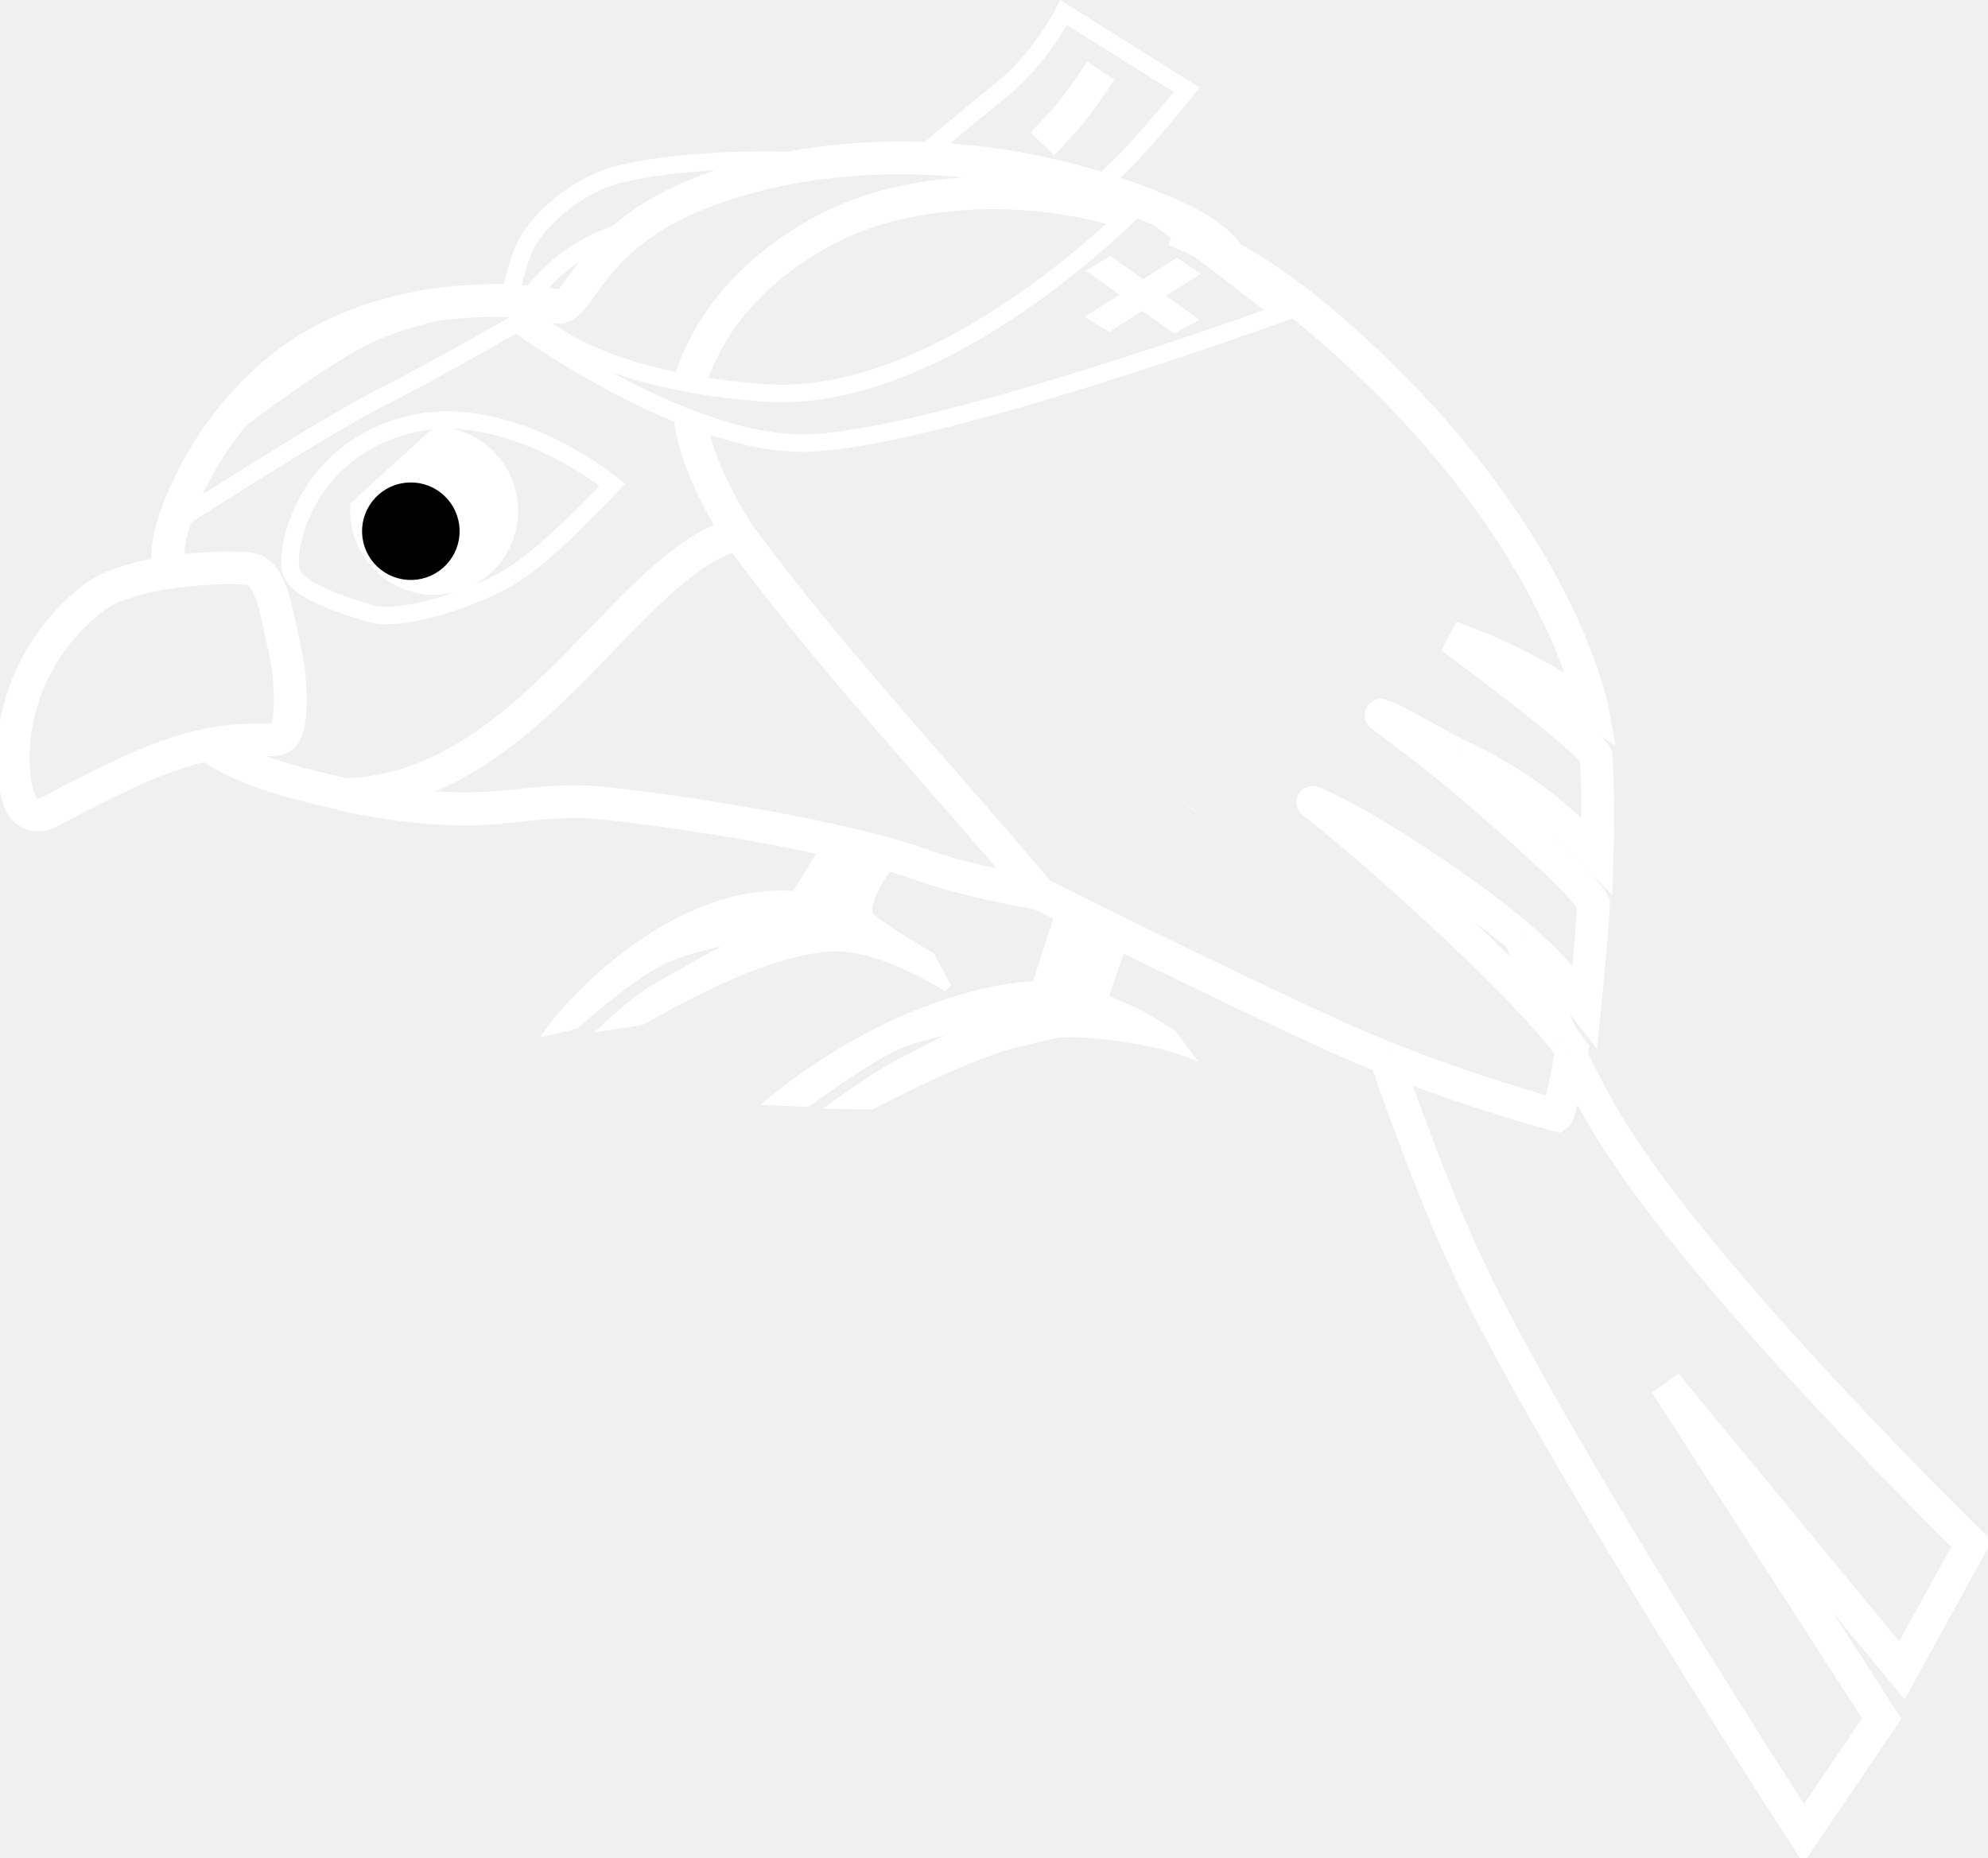
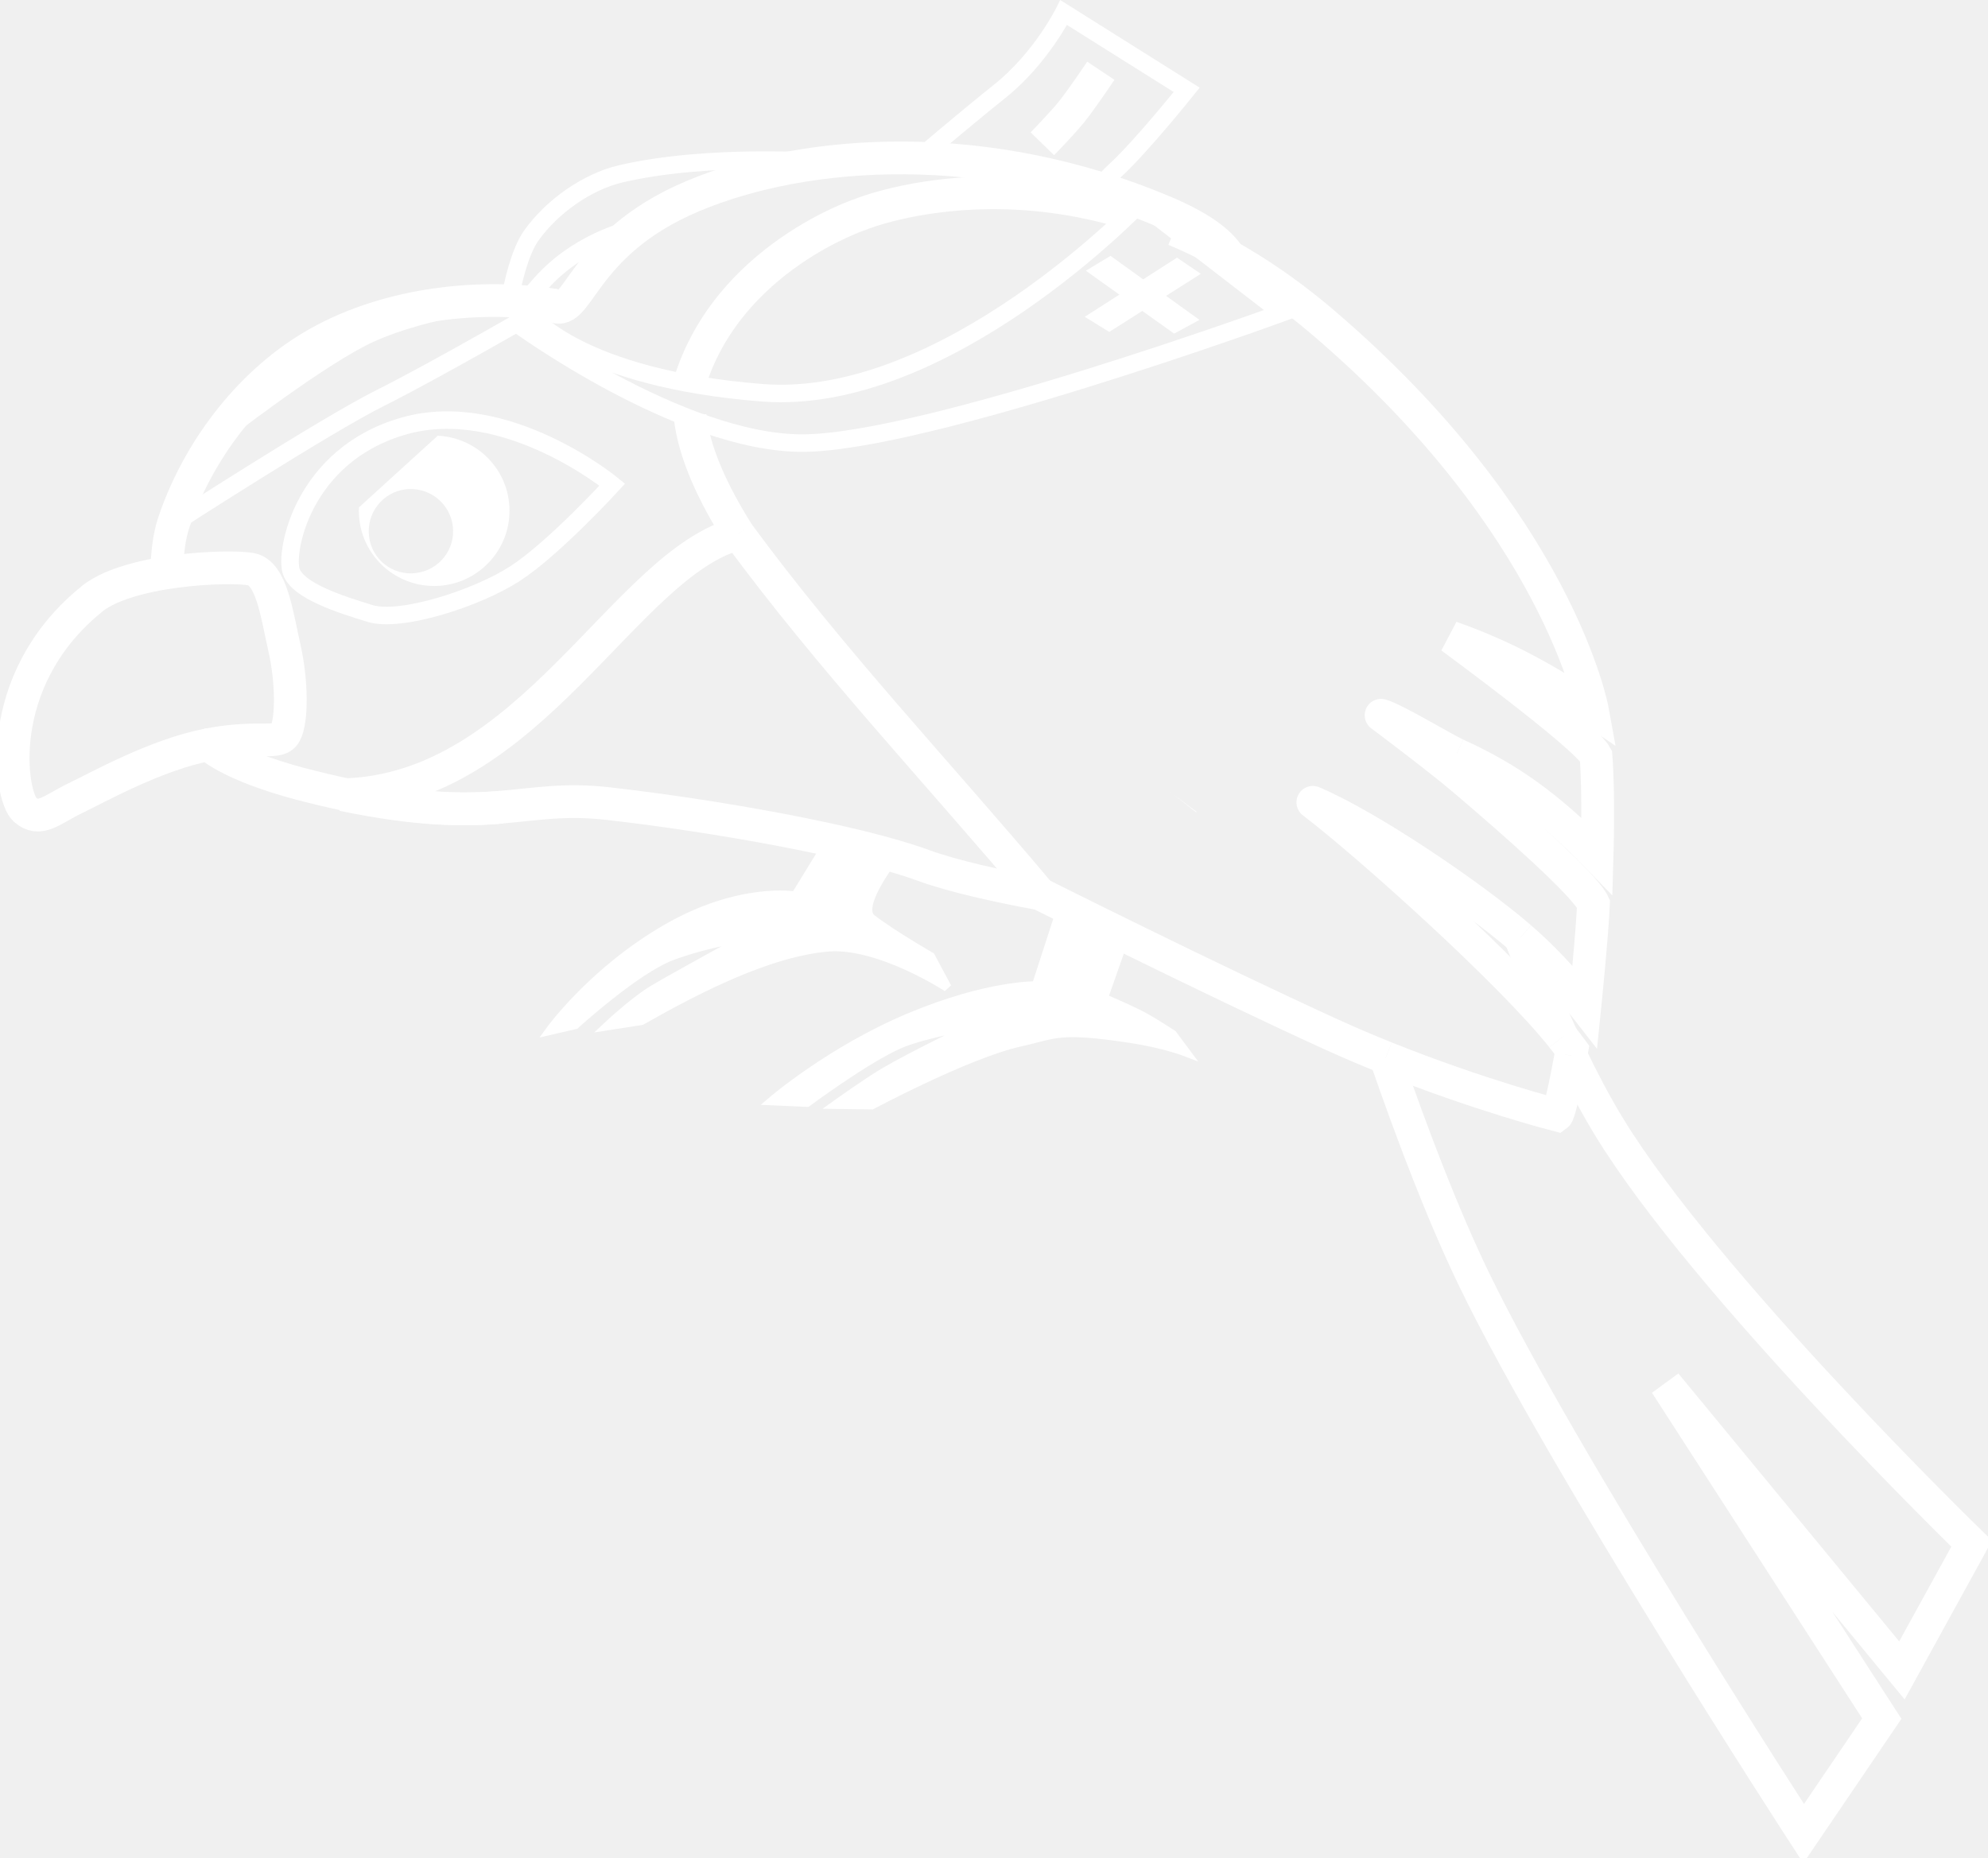
<svg xmlns="http://www.w3.org/2000/svg" width="227.079" height="212.2" id="svg2" version="1.1">
  <defs id="defs4" />
  <g id="layer1" transform="translate(-3068.897,2251.621)">
    <text xml:space="preserve" style="font-style:normal;font-variant:normal;font-weight:bold;font-stretch:normal;font-size:51.659px;line-height:125%;font-family:FreeSans;-inkscape-font-specification:'FreeSans Bold';text-align:end;letter-spacing:0px;word-spacing:0px;text-anchor:end;fill:#000000;fill-opacity:0;stroke:#000000;stroke-width:5.45;stroke-miterlimit:4;stroke-dasharray:none;stroke-opacity:1" x="475.832" y="900.471" id="text4257" transform="scale(1.141175,0.8762895)">
      <tspan x="475.832" y="900.471" style="font-style:normal;font-variant:normal;font-weight:bold;font-stretch:normal;font-family:Acme;-inkscape-font-specification:'Acme Bold';text-align:end;text-anchor:end;fill:#000000;fill-opacity:0;stroke:#000000;stroke-width:5.45;stroke-miterlimit:4;stroke-dasharray:none;stroke-opacity:1" id="tspan3008" />
    </text>
    <flowRoot xml:space="preserve" id="flowRoot4263" style="font-style:normal;font-weight:normal;font-size:12px;line-height:125%;font-family:Sans;letter-spacing:0px;word-spacing:0px;fill:#000000;fill-opacity:0;stroke:#000000;stroke-width:5.45;stroke-miterlimit:4;stroke-dasharray:none;stroke-opacity:1">
      <flowRegion id="flowRegion4265">
        <rect id="rect4267" width="313.147" height="343.452" x="-335.371" y="205.854" style="fill:#000000;fill-opacity:0;stroke:#000000;stroke-width:5.45;stroke-miterlimit:4;stroke-dasharray:none;stroke-opacity:1" />
      </flowRegion>
      <flowPara id="flowPara4269" />
    </flowRoot>
    <g id="g10119" transform="matrix(0.3710739,-0.0471644,0.0471644,0.3710739,2024.143,-1255.53)" style="fill:#000000;fill-opacity:0;stroke:#ffffff;stroke-width:10;stroke-miterlimit:4;stroke-dasharray:none;stroke-opacity:1">
      <path d="m 3416.715,-2205.802 c 0,0 6.815,-5.432 9.956,-8.444 3.745,-3.591 10.56,-11.437 10.56,-11.437" style="fill:#000000;fill-opacity:0;stroke:#ffffff;stroke-width:10;stroke-linecap:butt;stroke-linejoin:miter;stroke-miterlimit:4;stroke-dasharray:none;stroke-opacity:1" id="path4185" />
      <path style="fill:#000000;fill-opacity:0;stroke:#ffffff;stroke-width:5.347;stroke-linecap:butt;stroke-linejoin:miter;stroke-miterlimit:4;stroke-dasharray:none;stroke-opacity:1" d="m 282.959,45.809 c -3.071,-0.303 -5.148,-0.46 -5.148,-0.46 l 0,0 c 0,0 12.182,-10.459 24.622,-20.439 12.439,-9.98 19.372,-23.909 19.372,-23.909 l 37.555,23.6 c 0,0 -13.975,17.454 -21.842,24.64 -1.396,1.275 -3.315,3.306 -5.078,5.241" id="path4524" transform="matrix(0.9920191,0.1260881,-0.1260881,0.9920191,3109.121,-2286.313)" />
      <path style="fill:#000000;fill-opacity:0;stroke:#ffffff;stroke-width:10;stroke-linecap:butt;stroke-linejoin:miter;stroke-miterlimit:4;stroke-dasharray:none;stroke-opacity:1" d="m 161.634,92.007 c 0.014,-0.004 0.022,-0.007 0.022,-0.007" id="path4659" transform="matrix(0.9920191,0.1260881,-0.1260881,0.9920191,3109.121,-2286.313)" />
      <path style="fill:#000000;fill-opacity:0;stroke:#ffffff;stroke-width:5.347;stroke-linecap:butt;stroke-linejoin:miter;stroke-miterlimit:4;stroke-dasharray:none;stroke-opacity:1" d="m 152.378,89.992 c 1.198,-6.675 3.392,-16.034 6.845,-20.877 6.399,-8.976 17.135,-16.446 27.194,-18.819 27.225,-6.423 63.313,-3.627 63.313,-3.627 0,0 -30.305,6.093 -44.469,12.022 -4.944,2.07 -13.882,8.113 -13.882,8.113 0,0 -15.882,2.863 -28.134,15.766 -2.61,2.749 -4.18,4.754 -5.035,6.209" id="path4655" transform="matrix(0.9920191,0.1260881,-0.1260881,0.9920191,3109.121,-2286.313)" />
      <path style="fill:#000000;fill-opacity:0;stroke:#ffffff;stroke-width:10;stroke-linecap:butt;stroke-linejoin:miter;stroke-miterlimit:4;stroke-dasharray:none;stroke-opacity:1" d="m 314.553,270.178 c -12.596,-2.328 -26.544,-5.366 -35.696,-8.727 -20.393,-7.489 -63.653,-15.139 -96.079,-18.832 -26.866,-3.06 -34.435,6.923 -81.073,-2.697 l 0,0 m 0,0 c 57.25,-1.397 86.046,-70.668 120.754,-79.783" id="path4534" transform="matrix(0.9920191,0.1260881,-0.1260881,0.9920191,3109.121,-2286.313)" />
      <path style="fill:#ffffff;fill-opacity:1;stroke:#ffffff;stroke-width:2.673;stroke-linecap:butt;stroke-linejoin:miter;stroke-miterlimit:4;stroke-dasharray:none;stroke-opacity:1" d="m 250.268,253.821 -10.408,16.963 c 0,0 -16.858,-2.98 -39.377,10.017 -22.518,12.998 -35.577,31.139 -35.577,31.139 l 7.726,-1.786 c 0,0 18.498,-16.904 29.547,-21.023 11.049,-4.118 23.073,-5.794 23.073,-5.794 0,0 -24.024,13.161 -28.944,16.154 -5.856,3.564 -13.807,11.028 -13.807,11.028 l 10.355,-1.615 c 16.631,-9.425 38.973,-21.101 57.593,-22.488 15.61,-0.848 35.782,12.341 35.782,12.341 l -5.046,-9.429 c 0,0 -11.777,-6.762 -17.989,-11.573 -3.716,-2.878 2.09,-12.269 7.356,-19.353" id="path3011" transform="matrix(0.9920191,0.1260881,-0.1260881,0.9920191,3109.121,-2286.313)" />
      <path style="fill:#ffffff;fill-opacity:1;stroke:#ffffff;stroke-width:2.673;stroke-linecap:butt;stroke-linejoin:miter;stroke-miterlimit:4;stroke-dasharray:none;stroke-opacity:1" d="m 321.392,273.564 -7.995,24.652 c 0,0 -14.614,-0.377 -38.6,9.658 -23.986,10.035 -42.071,25.556 -42.071,25.556 l 10.716,0.475 c 0,0 18.168,-13.517 28.483,-17.93 7.407,-3.169 23.436,-5.903 23.436,-5.903 0,0 -19.264,9.189 -28.442,14.606 -5.07,2.992 -14.656,9.854 -14.656,9.854 l 10.945,0.148 c 0,0 29.312,-15.684 45.343,-19.221 10.894,-2.404 11.365,-4.43 33.45,-1.119 10.329,1.549 17.05,4.135 17.05,4.135 l -4.026,-5.405 c 0,0 -5.924,-3.855 -9.039,-5.515 -3.891,-2.074 -12.014,-5.535 -12.014,-5.535 l 6.651,-18.939" id="path3013" transform="matrix(0.9920191,0.1260881,-0.1260881,0.9920191,3109.121,-2286.313)" />
      <path style="fill:#000000;fill-opacity:0;stroke:#ffffff;stroke-width:10;stroke-linecap:butt;stroke-linejoin:miter;stroke-miterlimit:4;stroke-dasharray:none;stroke-opacity:1" d="m 358.399,242.131 c -0.017,0.022 -0.034,0.043 -0.051,0.065" id="path4438" transform="matrix(0.9920191,0.1260881,-0.1260881,0.9920191,3109.121,-2286.313)" />
      <path style="fill:#000000;fill-opacity:0;stroke:#ffffff;stroke-width:10;stroke-linecap:butt;stroke-linejoin:miter;stroke-miterlimit:4;stroke-dasharray:none;stroke-opacity:1" d="m 47.885,172.161 c 0.127,-5.666 0.72,-11.007 2.086,-15.123 l 0,0 c 7.17,-21.612 22.502,-42.127 42.014,-53.863 21.288,-12.804 49.478,-16.458 73.391,-12.951 8.453,5.478 8.063,-18.343 43.074,-33.116 35.011,-14.773 90.091,-18.012 143.889,4.68 10.956,4.621 17.081,9.098 19.969,13.664" id="path4619" transform="matrix(0.9920191,0.1260881,-0.1260881,0.9920191,3109.121,-2286.313)" />
      <path style="fill:#000000;fill-opacity:0;stroke:#ffffff;stroke-width:10;stroke-linecap:round;stroke-linejoin:miter;stroke-miterlimit:4;stroke-dasharray:none;stroke-opacity:1" d="m 102.107,239.768 c -4.184,-0.892 -8.597,-1.938 -13.256,-3.155 -9.874,-2.579 -22.246,-6.937 -28.227,-12.006" id="path4436" transform="matrix(0.9920191,0.1260881,-0.1260881,0.9920191,3109.121,-2286.313)" />
      <path style="fill:#000000;fill-opacity:0;stroke:#ffffff;stroke-width:10;stroke-linecap:butt;stroke-linejoin:miter;stroke-miterlimit:4;stroke-dasharray:none;stroke-opacity:1" d="m 102.113,239.769 c -0.002,-4.1e-4 -0.004,-8.1e-4 -0.006,-10e-4" id="path4426" transform="matrix(0.9920191,0.1260881,-0.1260881,0.9920191,3109.121,-2286.313)" />
      <path style="fill:#000000;fill-opacity:0;stroke:#ffffff;stroke-width:10;stroke-linecap:butt;stroke-linejoin:miter;stroke-miterlimit:4;stroke-dasharray:none;stroke-opacity:1" d="m 124.105,243.357 c -6.554,-0.695 -13.84,-1.849 -21.992,-3.588" id="path4424" transform="matrix(0.9920191,0.1260881,-0.1260881,0.9920191,3109.121,-2286.313)" />
      <path style="fill:#000000;fill-opacity:0;stroke:#ffffff;stroke-width:10;stroke-linecap:butt;stroke-linejoin:miter;stroke-miterlimit:4;stroke-dasharray:none;stroke-opacity:1" d="m 124.902,243.44 c -0.265,-0.027 -0.53,-0.054 -0.797,-0.083" id="path4422" transform="matrix(0.9920191,0.1260881,-0.1260881,0.9920191,3109.121,-2286.313)" />
      <path style="fill:#000000;fill-opacity:0;stroke:#ffffff;stroke-width:10;stroke-linecap:butt;stroke-linejoin:miter;stroke-miterlimit:4;stroke-dasharray:none;stroke-opacity:1" d="m 133.11,244.057 c -2.601,-0.124 -5.334,-0.326 -8.208,-0.617" id="path4420" transform="matrix(0.9920191,0.1260881,-0.1260881,0.9920191,3109.121,-2286.313)" />
      <path style="fill:#000000;fill-opacity:0;stroke:#ffffff;stroke-width:10;stroke-linecap:butt;stroke-linejoin:miter;stroke-miterlimit:4;stroke-dasharray:none;stroke-opacity:1" d="m 137.832,244.2 c -1.525,-0.019 -3.098,-0.066 -4.722,-0.143" id="path4418" transform="matrix(0.9920191,0.1260881,-0.1260881,0.9920191,3109.121,-2286.313)" />
      <path style="fill:#000000;fill-opacity:0;stroke:#ffffff;stroke-width:10;stroke-linecap:butt;stroke-linejoin:miter;stroke-miterlimit:4;stroke-dasharray:none;stroke-opacity:1" d="m 141.378,244.194 c -1.152,0.019 -2.334,0.021 -3.546,0.006" id="path4416" transform="matrix(0.9920191,0.1260881,-0.1260881,0.9920191,3109.121,-2286.313)" />
      <path style="fill:#000000;fill-opacity:0;stroke:#ffffff;stroke-width:10;stroke-linecap:butt;stroke-linejoin:miter;stroke-miterlimit:4;stroke-dasharray:none;stroke-opacity:1" d="m 150.192,243.704 c -2.742,0.267 -5.67,0.439 -8.814,0.49" id="path4414" transform="matrix(0.9920191,0.1260881,-0.1260881,0.9920191,3109.121,-2286.313)" />
      <path style="fill:#000000;fill-opacity:0;stroke:#ffffff;stroke-width:10;stroke-linecap:butt;stroke-linejoin:miter;stroke-miterlimit:4;stroke-dasharray:none;stroke-opacity:1" d="m 474.029,313.953 c 1.042,1.317 2.032,2.608 2.961,3.867 l -0.322,1.738" id="path4490" transform="matrix(0.9920191,0.1260881,-0.1260881,0.9920191,3109.121,-2286.313)" />
      <path style="fill:#000000;fill-opacity:0;stroke:#ffffff;stroke-width:10;stroke-linecap:butt;stroke-linejoin:miter;stroke-miterlimit:4;stroke-dasharray:none;stroke-opacity:1" d="m 476.668,319.559 c -3.182,17.432 -4.227,18.191 -4.227,18.191 0,0 -23.949,-6.146 -52.312,-17.547" id="path4488" transform="matrix(0.9920191,0.1260881,-0.1260881,0.9920191,3109.121,-2286.313)" />
      <path style="fill:#000000;fill-opacity:0;stroke:#ffffff;stroke-width:10;stroke-linecap:butt;stroke-linejoin:miter;stroke-miterlimit:4;stroke-dasharray:none;stroke-opacity:1" d="m 420.129,320.203 c 8.197,23.676 17.563,48.256 27.053,67.861 27.052,55.887 100.576,169.143 100.576,169.143 l 23.863,-35.141 -65.979,-102.217 72.125,87.506 21.299,-38.723 c 0,0 -81.255,-78.872 -110.855,-127.5 -3.915,-6.431 -7.779,-13.747 -11.543,-21.574" id="path4486" transform="matrix(0.9920191,0.1260881,-0.1260881,0.9920191,3109.121,-2286.313)" />
      <path style="fill:#000000;fill-opacity:0;stroke:#ffffff;stroke-width:10;stroke-linecap:butt;stroke-linejoin:miter;stroke-miterlimit:4;stroke-dasharray:none;stroke-opacity:1" d="m 474.029,313.953 c -4.464,-9.69 -8.756,-20.015 -12.785,-30.4" id="path4484" transform="matrix(0.9920191,0.1260881,-0.1260881,0.9920191,3109.121,-2286.313)" />
      <path style="fill:#000000;fill-opacity:0;stroke:#ffffff;stroke-width:10;stroke-linecap:butt;stroke-linejoin:round;stroke-miterlimit:4;stroke-dasharray:none;stroke-opacity:1" d="m 461.244,283.553 c -14.273,-12.361 -45.778,-33.893 -63.363,-41.333 16.926,12.904 60.621,52.119 76.148,71.734" id="path4482" transform="matrix(0.9920191,0.1260881,-0.1260881,0.9920191,3109.121,-2286.313)" />
      <path style="fill:#000000;fill-opacity:0;stroke:#ffffff;stroke-width:10;stroke-linecap:butt;stroke-linejoin:miter;stroke-miterlimit:4;stroke-dasharray:none;stroke-opacity:1" d="m 461.244,283.553 c 6.721,5.82 13.24,12.67 19.709,21.02 0,0 2.222,-21.848 2.631,-31.373 -2.708,-5.853 -24.185,-24.754 -39.291,-37.607" id="path4480" transform="matrix(0.9920191,0.1260881,-0.1260881,0.9920191,3109.121,-2286.313)" />
      <path style="fill:#000000;fill-opacity:0;stroke:#ffffff;stroke-width:10;stroke-linecap:butt;stroke-linejoin:round;stroke-miterlimit:4;stroke-dasharray:none;stroke-opacity:1" d="m 441.723,227.602 c -3.914,-1.774 -18.64,-10.742 -23.01,-11.982 0,0 17.155,12.803 25.58,19.972 -0.886,-2.729 -1.765,-5.445 -2.57,-7.99" id="path4478" transform="matrix(0.9920191,0.1260881,-0.1260881,0.9920191,3109.121,-2286.313)" />
      <path style="fill:#000000;fill-opacity:0;stroke:#ffffff;stroke-width:10;stroke-linecap:butt;stroke-linejoin:miter;stroke-miterlimit:4;stroke-dasharray:none;stroke-opacity:1" d="m 314.525,270.166 c 2.1e-4,2.5e-4 3.2e-4,3.8e-4 3.2e-4,3.8e-4 0,0 51.337,25.766 89.035,42.961 5.6,2.554 11.156,4.9 16.568,7.076" id="path4476" transform="matrix(0.9920191,0.1260881,-0.1260881,0.9920191,3109.121,-2286.313)" />
      <path style="fill:#000000;fill-opacity:0;stroke:#ffffff;stroke-width:10;stroke-linecap:butt;stroke-linejoin:miter;stroke-miterlimit:4;stroke-dasharray:none;stroke-opacity:1" d="m 222.444,160.168 c 28.305,38.523 61.236,73.284 92.081,109.997" id="path4643" transform="matrix(0.9920191,0.1260881,-0.1260881,0.9920191,3109.121,-2286.313)" />
      <path style="fill:#000000;fill-opacity:0;stroke:#ffffff;stroke-width:10;stroke-linecap:butt;stroke-linejoin:miter;stroke-miterlimit:4;stroke-dasharray:none;stroke-opacity:1" d="m 207.701,124.178 c 1.16,11.065 6.872,23.506 14.743,35.99" id="path4641" transform="matrix(0.9920191,0.1260881,-0.1260881,0.9920191,3109.121,-2286.313)" />
      <path style="fill:#000000;fill-opacity:0;stroke:#ffffff;stroke-width:10;stroke-linecap:butt;stroke-linejoin:miter;stroke-miterlimit:4;stroke-dasharray:none;stroke-opacity:1" d="m 341.366,62.178 c -15.812,-4.789 -30.325,-6.26 -42.577,-6.123 -23.545,0.263 -38.736,6.465 -38.736,6.465 0,0 -40.767,13.248 -52.557,51.783" id="path4637" transform="matrix(0.9920191,0.1260881,-0.1260881,0.9920191,3109.121,-2286.313)" />
      <path style="fill:#000000;fill-opacity:0;stroke:#ffffff;stroke-width:10;stroke-linecap:butt;stroke-linejoin:miter;stroke-miterlimit:4;stroke-dasharray:none;stroke-opacity:1" d="m 441.723,227.602 c 15.336,6.95 27.867,15.539 42.965,31.085 0,0 0.582,-19.324 -0.348,-30.685 -3.333,-6.195 -44.26,-36.203 -44.26,-36.203 13.897,4.924 26.982,11.329 43.2,22.353 0,0 -10.312,-57.01 -82.202,-118.436 -15.476,-13.223 -30.824,-22.292 -45.383,-28.381" id="path3009" transform="matrix(0.9920191,0.1260881,-0.1260881,0.9920191,3109.121,-2286.313)" />
      <g transform="translate(2935.644,-2513.15)" id="g3138" style="fill:#000000;fill-opacity:0;stroke:#ffffff;stroke-width:10;stroke-miterlimit:4;stroke-dasharray:none;stroke-opacity:1">
        <path style="fill:#000000;fill-opacity:0;stroke:#ffffff;stroke-width:5.347;stroke-linecap:butt;stroke-linejoin:miter;stroke-miterlimit:4;stroke-dasharray:none;stroke-opacity:1" d="m 337.663,394.058 c 0,0 -28.863,-30.613 -60.788,-25.802 -31.925,4.811 -41.108,33.674 -39.796,39.796 1.312,6.123 13.557,11.808 22.303,15.744 8.746,3.936 32.799,-0.437 45.482,-6.56 12.682,-6.123 32.799,-23.178 32.799,-23.178 z" id="path3022" />
-         <path style="fill:#ffffff;fill-opacity:1;stroke:#ffffff;stroke-width:5.347;stroke-miterlimit:4;stroke-dasharray:none;stroke-opacity:1" d="m 286.654,372.499 c 12.502,2.186 20.865,14.094 18.679,26.596 -2.186,12.502 -14.094,20.865 -26.596,18.679 -12.502,-2.186 -20.865,-14.094 -18.679,-26.596 z" id="path3024" />
-         <circle style="fill:#000000;fill-opacity:1;stroke:#000000;stroke-width:2.555;stroke-miterlimit:4;stroke-dasharray:none;stroke-opacity:1" id="path3026" transform="matrix(1.569433,0,0,1.569433,-85.56687,-233.3074)" cx="229.643" cy="403.791" r="8.214" />
+         <path style="fill:#ffffff;fill-opacity:1;stroke:#000000;stroke-width:2;stroke-miterlimit:4;stroke-opacity:0;stroke-dasharray:none" d="M 50 49.781 L 41 57.969 C 40.778 62.711 44.445 66.716 49.188 66.938 C 53.93 67.159 57.966 63.492 58.188 58.75 C 58.409 54.008 54.742 50.003 50 49.781 z M 46.812 55.875 C 49.256 55.813 51.404 57.617 51.719 60.094 C 52.055 62.736 50.173 65.133 47.531 65.469 C 44.889 65.805 42.492 63.955 42.156 61.312 C 41.82 58.67 43.67 56.242 46.312 55.906 C 46.478 55.885 46.65 55.879 46.812 55.875 z " transform="matrix(2.652037,0.3370804,-0.3370804,2.652037,170.8462,223.6455)" id="path3024" />
      </g>
      <path style="fill:#000000;fill-opacity:0;stroke:#ffffff;stroke-width:10;stroke-linecap:butt;stroke-linejoin:miter;stroke-miterlimit:4;stroke-dasharray:none;stroke-opacity:1" d="m 3110.269,-2103.858 c -32.325,20.708 -31.452,56.084 -27.412,60.63 4.041,4.546 8.081,1.01 15.657,-1.515 7.576,-2.525 26.264,-10.101 42.426,-11.112 16.162,-1.01 21.213,3.03 23.739,-0.505 2.525,-3.536 4.041,-15.152 3.03,-25.759 -1.01,-10.607 -1.01,-23.233 -7.071,-25.254 -6.061,-2.02 -38.248,-5.072 -50.37,3.514 z" id="path3296" />
      <path id="path3305" d="m 3255.093,-2173.657 c 0,0 12.143,21.071 67.143,32.5 55,11.429 121.762,-42.831 121.762,-42.831 l 38.786,38.643 c 0,0 -113.071,25.643 -150.214,21 -37.143,-4.643 -82.226,-47.432 -82.226,-47.432" style="fill:#000000;fill-opacity:0;stroke:#ffffff;stroke-width:5.347;stroke-linecap:butt;stroke-linejoin:miter;stroke-miterlimit:4;stroke-dasharray:none;stroke-opacity:1" />
      <path id="path4099" d="m 3453.117,-2166.119 -30.219,14.367 6.838,5.518 29.969,-14.073 z" style="color:#000000;font-style:normal;font-variant:normal;font-weight:normal;font-stretch:normal;font-size:medium;line-height:normal;font-family:Sans;-inkscape-font-specification:Sans;text-indent:0;text-align:start;text-decoration:none;text-decoration-line:none;letter-spacing:normal;word-spacing:normal;text-transform:none;direction:ltr;block-progression:tb;writing-mode:lr-tb;baseline-shift:baseline;text-anchor:start;display:inline;overflow:visible;visibility:visible;fill:#ffffff;fill-opacity:1;fill-rule:nonzero;stroke:none;stroke-width:5.347;stroke-miterlimit:4;stroke-dasharray:none;stroke-opacity:1;marker:none;enable-background:accumulate" />
      <path id="path3303" d="m 3155.559,-2148.925 c 0,0 -6.27,7.396 -8.984,11.401 -2.872,4.237 -7.682,13.296 -7.682,13.296 0,0 49.569,-23.773 67.309,-29.988 18.279,-6.403 54.803,-21.787 54.803,-21.787 0,0 -3.845,-1.888 -5.91,-2.387 -3.102,-0.75 -9.534,-0.868 -9.534,-0.868 0,0 -25.784,-0.123 -42.803,6.134 -17.02,6.258 -47.198,24.198 -47.198,24.198 z" style="fill:#000000;fill-opacity:0;stroke:#ffffff;stroke-width:5.347;stroke-linecap:butt;stroke-linejoin:miter;stroke-miterlimit:4;stroke-dasharray:none;stroke-opacity:1" />
      <path style="color:#000000;font-style:normal;font-variant:normal;font-weight:normal;font-stretch:normal;font-size:medium;line-height:normal;font-family:Sans;-inkscape-font-specification:Sans;text-indent:0;text-align:start;text-decoration:none;text-decoration-line:none;letter-spacing:normal;word-spacing:normal;text-transform:none;direction:ltr;block-progression:tb;writing-mode:lr-tb;baseline-shift:baseline;text-anchor:start;display:inline;overflow:visible;visibility:visible;fill:#ffffff;fill-opacity:1;fill-rule:nonzero;stroke:none;stroke-width:5.347;stroke-miterlimit:4;stroke-dasharray:none;stroke-opacity:1;marker:none;enable-background:accumulate" d="m 3433.038,-2169.221 24.474,22.817 -8.184,3.198 -24.324,-22.462 z" id="path27241" />
    </g>
  </g>
</svg>
